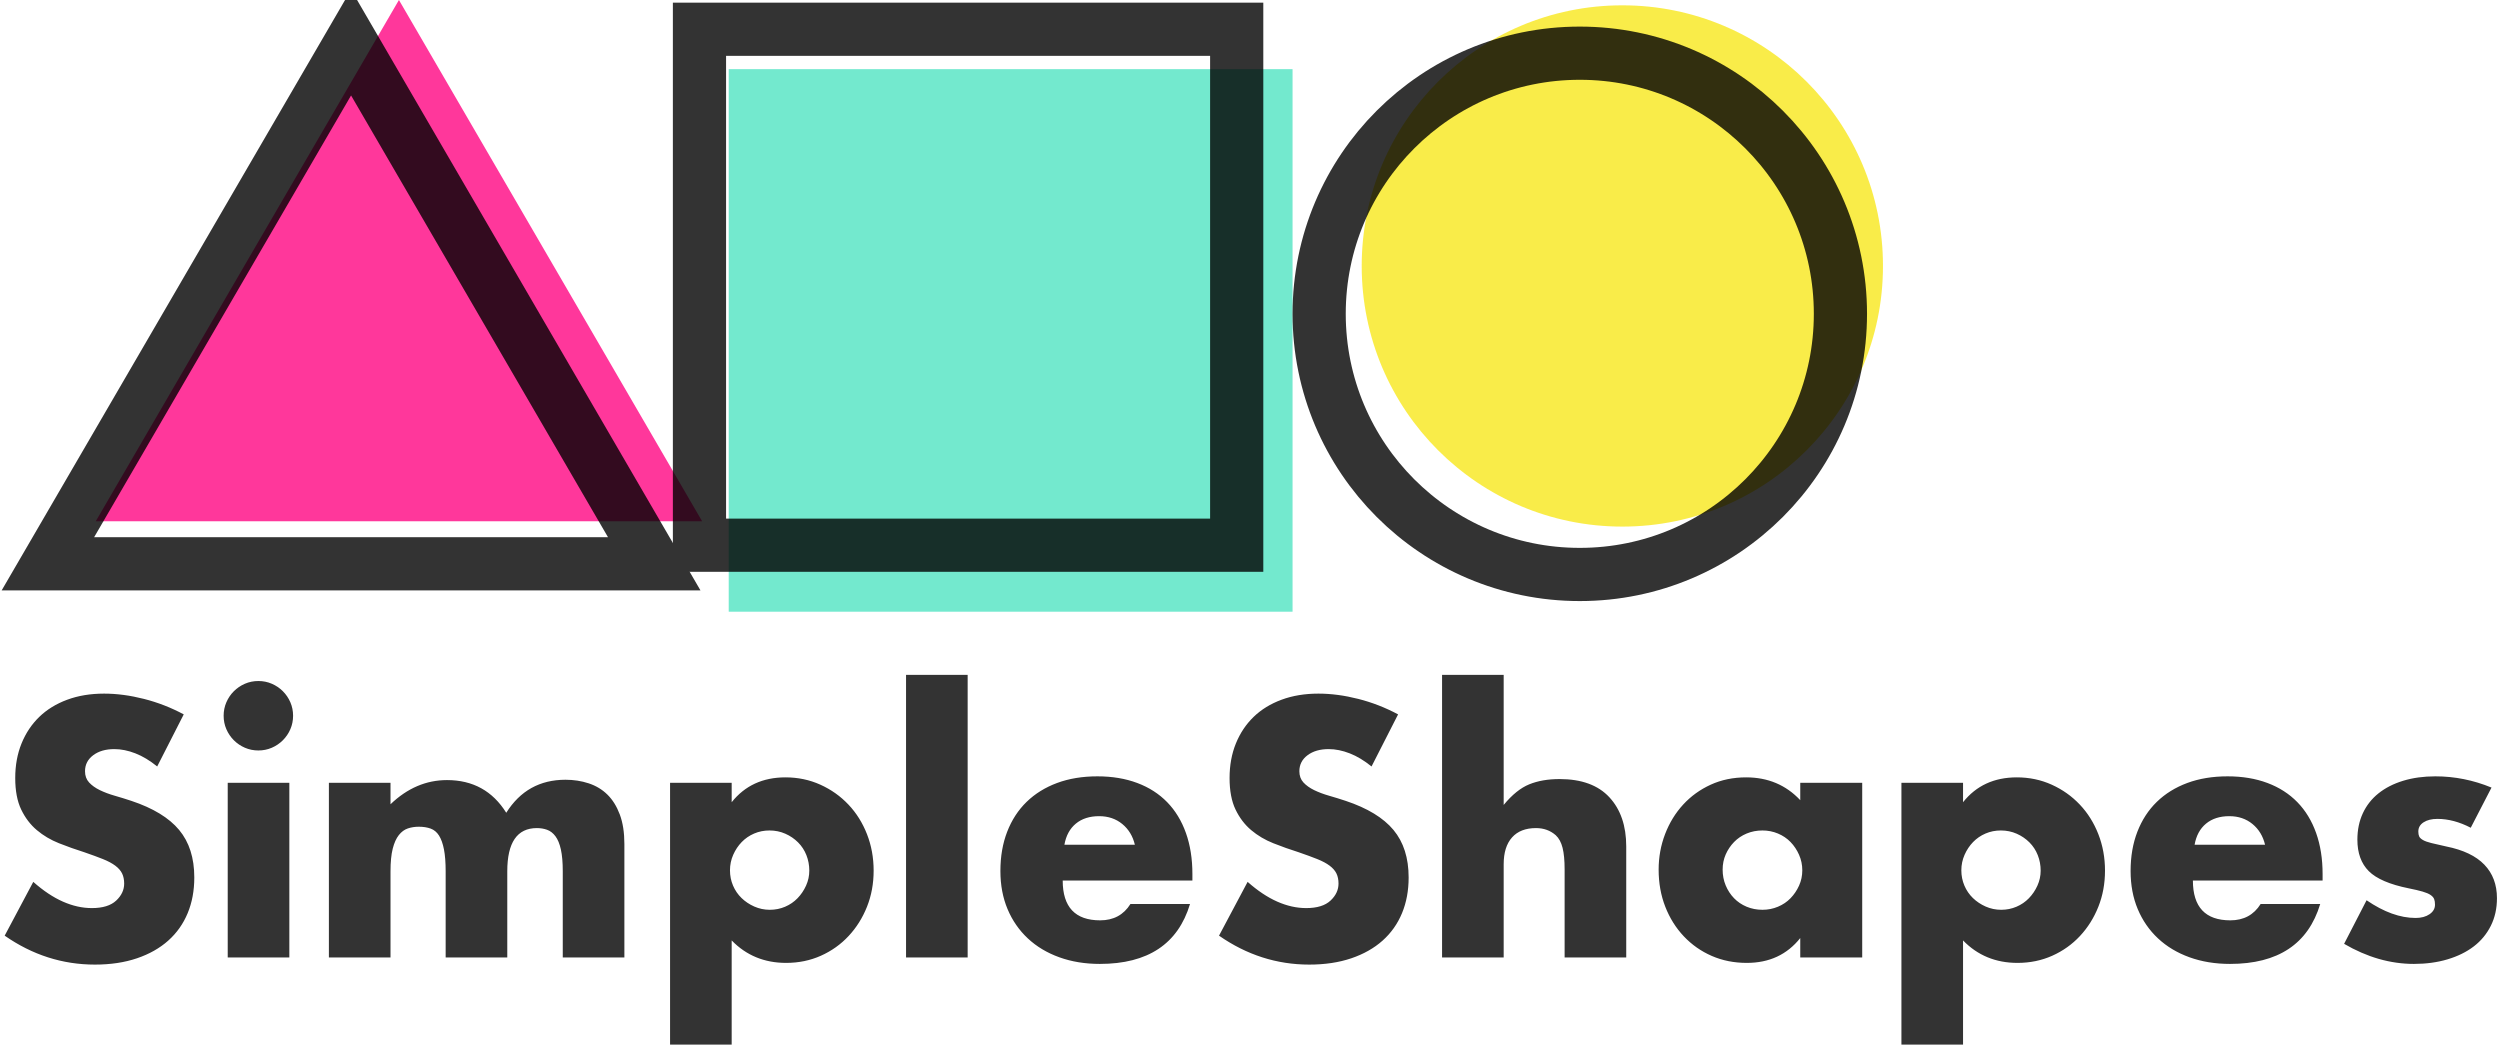
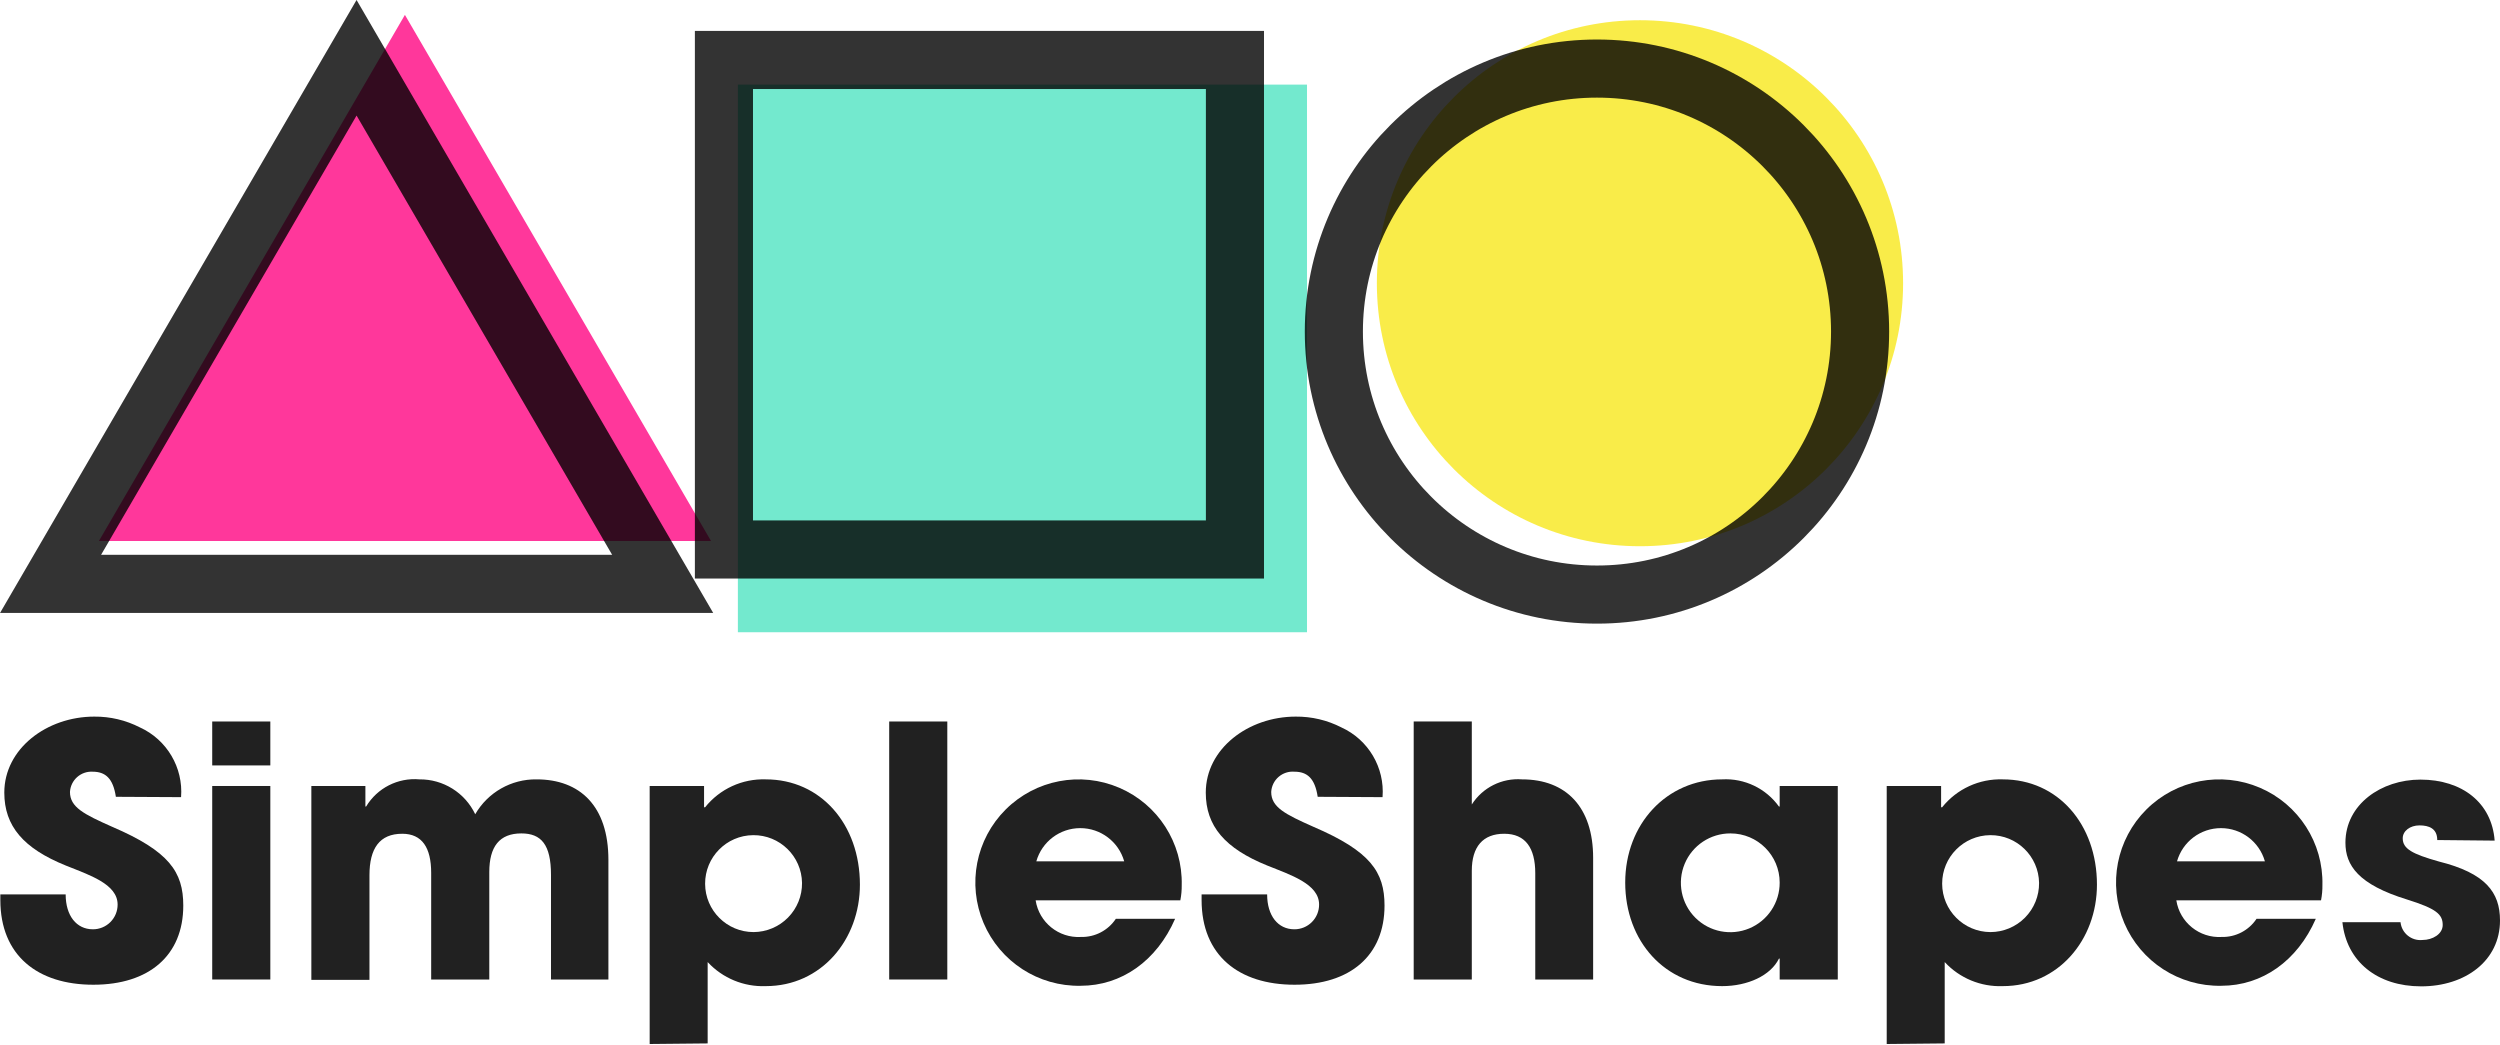
- <svg xmlns="http://www.w3.org/2000/svg" width="470px" height="197px" viewBox="0 0 470 197" version="1.1">
-   <defs />
-   <g id="Symbols" stroke="none" stroke-width="1" fill="none" fill-rule="evenodd">
-     <g id="logo" transform="translate(-2, 0)">
-       <g transform="translate(2, 0)">
-         <g id="Group-Copy-10" transform="translate(18, 0)" opacity="0.8">
-           <rect id="Rectangle" fill="#50E3C2" x="119" y="13" width="106" height="102" />
-           <circle id="Oval" fill="#F8E71C" cx="287" cy="50" r="49" />
-           <polygon id="Triangle" fill="#FF0582" points="57 0 114 98 0 98" />
-         </g>
-         <path d="M29.552,144.096 C28.187,142.987 26.821,142.165 25.456,141.632 C24.091,141.099 22.768,140.832 21.488,140.832 C19.867,140.832 18.544,141.216 17.52,141.984 C16.496,142.752 15.984,143.755 15.984,144.992 C15.984,145.845 16.24,146.549 16.752,147.104 C17.264,147.659 17.936,148.139 18.768,148.544 C19.6,148.949 20.539,149.301 21.584,149.6 C22.629,149.899 23.664,150.219 24.688,150.56 C28.784,151.925 31.781,153.749 33.68,156.032 C35.579,158.315 36.528,161.291 36.528,164.96 C36.528,167.435 36.112,169.675 35.28,171.68 C34.448,173.685 33.232,175.403 31.632,176.832 C30.032,178.261 28.069,179.371 25.744,180.16 C23.419,180.949 20.784,181.344 17.84,181.344 C11.739,181.344 6.085,179.531 0.88,175.904 L6.256,165.792 C8.133,167.456 9.989,168.693 11.824,169.504 C13.659,170.315 15.472,170.72 17.264,170.72 C19.312,170.72 20.837,170.251 21.84,169.312 C22.843,168.373 23.344,167.307 23.344,166.112 C23.344,165.387 23.216,164.757 22.96,164.224 C22.704,163.691 22.277,163.2 21.68,162.752 C21.083,162.304 20.304,161.888 19.344,161.504 C18.384,161.12 17.221,160.693 15.856,160.224 C14.235,159.712 12.645,159.147 11.088,158.528 C9.531,157.909 8.144,157.088 6.928,156.064 C5.712,155.04 4.731,153.749 3.984,152.192 C3.237,150.635 2.864,148.661 2.864,146.272 C2.864,143.883 3.259,141.717 4.048,139.776 C4.837,137.835 5.947,136.171 7.376,134.784 C8.805,133.397 10.555,132.32 12.624,131.552 C14.693,130.784 17.008,130.4 19.568,130.4 C21.957,130.4 24.453,130.731 27.056,131.392 C29.659,132.053 32.155,133.024 34.544,134.304 L29.552,144.096 Z M54.396,147.168 L54.396,180 L42.812,180 L42.812,147.168 L54.396,147.168 Z M42.044,134.56 C42.044,133.664 42.215,132.821 42.556,132.032 C42.897,131.243 43.367,130.549 43.964,129.952 C44.561,129.355 45.255,128.885 46.044,128.544 C46.833,128.203 47.676,128.032 48.572,128.032 C49.468,128.032 50.311,128.203 51.1,128.544 C51.889,128.885 52.583,129.355 53.18,129.952 C53.777,130.549 54.247,131.243 54.588,132.032 C54.929,132.821 55.1,133.664 55.1,134.56 C55.1,135.456 54.929,136.299 54.588,137.088 C54.247,137.877 53.777,138.571 53.18,139.168 C52.583,139.765 51.889,140.235 51.1,140.576 C50.311,140.917 49.468,141.088 48.572,141.088 C47.676,141.088 46.833,140.917 46.044,140.576 C45.255,140.235 44.561,139.765 43.964,139.168 C43.367,138.571 42.897,137.877 42.556,137.088 C42.215,136.299 42.044,135.456 42.044,134.56 Z M61.832,147.168 L73.416,147.168 L73.416,151.2 C76.573,148.171 80.115,146.656 84.04,146.656 C88.904,146.656 92.616,148.704 95.176,152.8 C97.779,148.661 101.491,146.592 106.312,146.592 C107.848,146.592 109.299,146.816 110.664,147.264 C112.029,147.712 113.203,148.416 114.184,149.376 C115.165,150.336 115.944,151.584 116.52,153.12 C117.096,154.656 117.384,156.512 117.384,158.688 L117.384,180 L105.8,180 L105.8,163.808 C105.8,162.144 105.683,160.779 105.448,159.712 C105.213,158.645 104.872,157.813 104.424,157.216 C103.976,156.619 103.453,156.213 102.856,156 C102.259,155.787 101.619,155.68 100.936,155.68 C97.224,155.68 95.368,158.389 95.368,163.808 L95.368,180 L83.784,180 L83.784,163.808 C83.784,162.144 83.677,160.768 83.464,159.68 C83.251,158.592 82.941,157.728 82.536,157.088 C82.131,156.448 81.608,156.011 80.968,155.776 C80.328,155.541 79.581,155.424 78.728,155.424 C78.003,155.424 77.32,155.531 76.68,155.744 C76.04,155.957 75.475,156.373 74.984,156.992 C74.493,157.611 74.109,158.464 73.832,159.552 C73.555,160.64 73.416,162.059 73.416,163.808 L73.416,180 L61.832,180 L61.832,147.168 Z M152.148,163.68 C152.148,162.656 151.967,161.685 151.604,160.768 C151.241,159.851 150.719,159.051 150.036,158.368 C149.353,157.685 148.553,157.141 147.636,156.736 C146.719,156.331 145.727,156.128 144.66,156.128 C143.636,156.128 142.676,156.32 141.78,156.704 C140.884,157.088 140.105,157.621 139.444,158.304 C138.783,158.987 138.249,159.787 137.844,160.704 C137.439,161.621 137.236,162.592 137.236,163.616 C137.236,164.64 137.428,165.6 137.812,166.496 C138.196,167.392 138.729,168.171 139.412,168.832 C140.095,169.493 140.895,170.027 141.812,170.432 C142.729,170.837 143.7,171.04 144.724,171.04 C145.748,171.04 146.708,170.848 147.604,170.464 C148.5,170.08 149.279,169.547 149.94,168.864 C150.601,168.181 151.135,167.392 151.54,166.496 C151.945,165.6 152.148,164.661 152.148,163.68 Z M137.556,196.384 L125.972,196.384 L125.972,147.168 L137.556,147.168 L137.556,150.816 C140.031,147.701 143.401,146.144 147.668,146.144 C150.015,146.144 152.201,146.603 154.228,147.52 C156.255,148.437 158.015,149.685 159.508,151.264 C161.001,152.843 162.164,154.699 162.996,156.832 C163.828,158.965 164.244,161.248 164.244,163.68 C164.244,166.112 163.828,168.373 162.996,170.464 C162.164,172.555 161.012,174.389 159.54,175.968 C158.068,177.547 156.329,178.784 154.324,179.68 C152.319,180.576 150.143,181.024 147.796,181.024 C143.7,181.024 140.287,179.616 137.556,176.8 L137.556,196.384 Z M181.92,126.88 L181.92,180 L170.336,180 L170.336,126.88 L181.92,126.88 Z M213.356,158.816 C212.972,157.195 212.183,155.893 210.988,154.912 C209.793,153.931 208.343,153.44 206.636,153.44 C204.844,153.44 203.383,153.909 202.252,154.848 C201.121,155.787 200.407,157.109 200.108,158.816 L213.356,158.816 Z M199.788,165.536 C199.788,170.528 202.135,173.024 206.828,173.024 C209.345,173.024 211.244,172 212.524,169.952 L223.724,169.952 C221.463,177.461 215.809,181.216 206.764,181.216 C203.991,181.216 201.452,180.8 199.148,179.968 C196.844,179.136 194.871,177.952 193.228,176.416 C191.585,174.88 190.316,173.045 189.42,170.912 C188.524,168.779 188.076,166.389 188.076,163.744 C188.076,161.013 188.503,158.549 189.356,156.352 C190.209,154.155 191.425,152.288 193.004,150.752 C194.583,149.216 196.492,148.032 198.732,147.2 C200.972,146.368 203.5,145.952 206.316,145.952 C209.089,145.952 211.585,146.368 213.804,147.2 C216.023,148.032 217.9,149.237 219.436,150.816 C220.972,152.395 222.145,154.325 222.956,156.608 C223.767,158.891 224.172,161.461 224.172,164.32 L224.172,165.536 L199.788,165.536 Z M257.848,144.096 C256.483,142.987 255.117,142.165 253.752,141.632 C252.387,141.099 251.064,140.832 249.784,140.832 C248.163,140.832 246.84,141.216 245.816,141.984 C244.792,142.752 244.28,143.755 244.28,144.992 C244.28,145.845 244.536,146.549 245.048,147.104 C245.56,147.659 246.232,148.139 247.064,148.544 C247.896,148.949 248.835,149.301 249.88,149.6 C250.925,149.899 251.96,150.219 252.984,150.56 C257.08,151.925 260.077,153.749 261.976,156.032 C263.875,158.315 264.824,161.291 264.824,164.96 C264.824,167.435 264.408,169.675 263.576,171.68 C262.744,173.685 261.528,175.403 259.928,176.832 C258.328,178.261 256.365,179.371 254.04,180.16 C251.715,180.949 249.08,181.344 246.136,181.344 C240.035,181.344 234.381,179.531 229.176,175.904 L234.552,165.792 C236.429,167.456 238.285,168.693 240.12,169.504 C241.955,170.315 243.768,170.72 245.56,170.72 C247.608,170.72 249.133,170.251 250.136,169.312 C251.139,168.373 251.64,167.307 251.64,166.112 C251.64,165.387 251.512,164.757 251.256,164.224 C251,163.691 250.573,163.2 249.976,162.752 C249.379,162.304 248.6,161.888 247.64,161.504 C246.68,161.12 245.517,160.693 244.152,160.224 C242.531,159.712 240.941,159.147 239.384,158.528 C237.827,157.909 236.44,157.088 235.224,156.064 C234.008,155.04 233.027,153.749 232.28,152.192 C231.533,150.635 231.16,148.661 231.16,146.272 C231.16,143.883 231.555,141.717 232.344,139.776 C233.133,137.835 234.243,136.171 235.672,134.784 C237.101,133.397 238.851,132.32 240.92,131.552 C242.989,130.784 245.304,130.4 247.864,130.4 C250.253,130.4 252.749,130.731 255.352,131.392 C257.955,132.053 260.451,133.024 262.84,134.304 L257.848,144.096 Z M271.108,126.88 L282.692,126.88 L282.692,151.328 C284.271,149.408 285.871,148.117 287.492,147.456 C289.113,146.795 291.012,146.464 293.188,146.464 C297.327,146.464 300.452,147.605 302.564,149.888 C304.676,152.171 305.732,155.253 305.732,159.136 L305.732,180 L294.148,180 L294.148,163.424 C294.148,161.76 294.02,160.416 293.764,159.392 C293.508,158.368 293.081,157.579 292.484,157.024 C291.46,156.128 290.223,155.68 288.772,155.68 C286.809,155.68 285.305,156.267 284.26,157.44 C283.215,158.613 282.692,160.288 282.692,162.464 L282.692,180 L271.108,180 L271.108,126.88 Z M323.856,163.488 C323.856,164.555 324.048,165.547 324.432,166.464 C324.816,167.381 325.339,168.181 326,168.864 C326.661,169.547 327.451,170.08 328.368,170.464 C329.285,170.848 330.277,171.04 331.344,171.04 C332.368,171.04 333.339,170.848 334.256,170.464 C335.173,170.08 335.963,169.547 336.624,168.864 C337.285,168.181 337.819,167.392 338.224,166.496 C338.629,165.6 338.832,164.64 338.832,163.616 C338.832,162.592 338.629,161.621 338.224,160.704 C337.819,159.787 337.285,158.987 336.624,158.304 C335.963,157.621 335.173,157.088 334.256,156.704 C333.339,156.32 332.368,156.128 331.344,156.128 C330.277,156.128 329.285,156.32 328.368,156.704 C327.451,157.088 326.661,157.621 326,158.304 C325.339,158.987 324.816,159.765 324.432,160.64 C324.048,161.515 323.856,162.464 323.856,163.488 Z M338.448,147.168 L350.096,147.168 L350.096,180 L338.448,180 L338.448,176.352 C335.973,179.467 332.624,181.024 328.4,181.024 C326.011,181.024 323.813,180.587 321.808,179.712 C319.803,178.837 318.053,177.611 316.56,176.032 C315.067,174.453 313.904,172.597 313.072,170.464 C312.24,168.331 311.824,166.005 311.824,163.488 C311.824,161.141 312.229,158.912 313.04,156.8 C313.851,154.688 314.981,152.843 316.432,151.264 C317.883,149.685 319.611,148.437 321.616,147.52 C323.621,146.603 325.84,146.144 328.272,146.144 C332.368,146.144 335.76,147.573 338.448,150.432 L338.448,147.168 Z M383.644,163.68 C383.644,162.656 383.463,161.685 383.1,160.768 C382.737,159.851 382.215,159.051 381.532,158.368 C380.849,157.685 380.049,157.141 379.132,156.736 C378.215,156.331 377.223,156.128 376.156,156.128 C375.132,156.128 374.172,156.32 373.276,156.704 C372.38,157.088 371.601,157.621 370.94,158.304 C370.279,158.987 369.745,159.787 369.34,160.704 C368.935,161.621 368.732,162.592 368.732,163.616 C368.732,164.64 368.924,165.6 369.308,166.496 C369.692,167.392 370.225,168.171 370.908,168.832 C371.591,169.493 372.391,170.027 373.308,170.432 C374.225,170.837 375.196,171.04 376.22,171.04 C377.244,171.04 378.204,170.848 379.1,170.464 C379.996,170.08 380.775,169.547 381.436,168.864 C382.097,168.181 382.631,167.392 383.036,166.496 C383.441,165.6 383.644,164.661 383.644,163.68 Z M369.052,196.384 L357.468,196.384 L357.468,147.168 L369.052,147.168 L369.052,150.816 C371.527,147.701 374.897,146.144 379.164,146.144 C381.511,146.144 383.697,146.603 385.724,147.52 C387.751,148.437 389.511,149.685 391.004,151.264 C392.497,152.843 393.66,154.699 394.492,156.832 C395.324,158.965 395.74,161.248 395.74,163.68 C395.74,166.112 395.324,168.373 394.492,170.464 C393.66,172.555 392.508,174.389 391.036,175.968 C389.564,177.547 387.825,178.784 385.82,179.68 C383.815,180.576 381.639,181.024 379.292,181.024 C375.196,181.024 371.783,179.616 369.052,176.8 L369.052,196.384 Z M425.832,158.816 C425.448,157.195 424.659,155.893 423.464,154.912 C422.269,153.931 420.819,153.44 419.112,153.44 C417.32,153.44 415.859,153.909 414.728,154.848 C413.597,155.787 412.883,157.109 412.584,158.816 L425.832,158.816 Z M412.264,165.536 C412.264,170.528 414.611,173.024 419.304,173.024 C421.821,173.024 423.72,172 425,169.952 L436.2,169.952 C433.939,177.461 428.285,181.216 419.24,181.216 C416.467,181.216 413.928,180.8 411.624,179.968 C409.32,179.136 407.347,177.952 405.704,176.416 C404.061,174.88 402.792,173.045 401.896,170.912 C401,168.779 400.552,166.389 400.552,163.744 C400.552,161.013 400.979,158.549 401.832,156.352 C402.685,154.155 403.901,152.288 405.48,150.752 C407.059,149.216 408.968,148.032 411.208,147.2 C413.448,146.368 415.976,145.952 418.792,145.952 C421.565,145.952 424.061,146.368 426.28,147.2 C428.499,148.032 430.376,149.237 431.912,150.816 C433.448,152.395 434.621,154.325 435.432,156.608 C436.243,158.891 436.648,161.461 436.648,164.32 L436.648,165.536 L412.264,165.536 Z M464.5,155.616 C462.367,154.507 460.276,153.952 458.228,153.952 C457.161,153.952 456.297,154.165 455.636,154.592 C454.975,155.019 454.644,155.595 454.644,156.32 C454.644,156.704 454.697,157.013 454.804,157.248 C454.911,157.483 455.145,157.707 455.508,157.92 C455.871,158.133 456.404,158.325 457.108,158.496 C457.812,158.667 458.74,158.88 459.892,159.136 C463.092,159.776 465.481,160.917 467.06,162.56 C468.639,164.203 469.428,166.304 469.428,168.864 C469.428,170.784 469.044,172.512 468.276,174.048 C467.508,175.584 466.441,176.875 465.076,177.92 C463.711,178.965 462.068,179.776 460.148,180.352 C458.228,180.928 456.116,181.216 453.812,181.216 C449.375,181.216 445.001,179.957 440.692,177.44 L444.916,169.248 C448.159,171.467 451.231,172.576 454.132,172.576 C455.199,172.576 456.073,172.341 456.756,171.872 C457.439,171.403 457.78,170.805 457.78,170.08 C457.78,169.653 457.727,169.301 457.62,169.024 C457.513,168.747 457.289,168.491 456.948,168.256 C456.607,168.021 456.105,167.808 455.444,167.616 C454.783,167.424 453.919,167.221 452.852,167.008 C449.268,166.283 446.761,165.205 445.332,163.776 C443.903,162.347 443.188,160.373 443.188,157.856 C443.188,156.021 443.529,154.368 444.212,152.896 C444.895,151.424 445.876,150.176 447.156,149.152 C448.436,148.128 449.983,147.339 451.796,146.784 C453.609,146.229 455.625,145.952 457.844,145.952 C461.471,145.952 464.991,146.656 468.404,148.064 L464.5,155.616 Z" id="SimpleShapes" fill="#333333" />
-         <g id="Group-Copy-11" transform="translate(9, 3)" opacity="0.8" stroke="#000000" stroke-width="10">
-           <rect id="Rectangle" x="122.5" y="2.5" width="101" height="97" />
-           <circle id="Oval" cx="288" cy="56" r="49" />
-           <polygon id="Triangle" points="57 5 114 103 0 103" />
+ <svg xmlns="http://www.w3.org/2000/svg" id="Layer_1" data-name="Layer 1" viewBox="0 0 215.11 89.83">
+   <defs>
+     <style>.cls-1{opacity:0.8;}.cls-2{fill:#50e3c2;}.cls-3{fill:#f8e71c;}.cls-4{fill:#ff0582;fill-rule:evenodd;}.cls-5{isolation:isolate;}.cls-6{fill:#212121;}.cls-7{fill:none;stroke:#000;stroke-width:5px;}</style>
+   </defs>
+   <g id="Page-1">
+     <g id="Desktop-Copy-2">
+       <g id="logo">
+         <g id="logo-copy-2">
+           <g id="Group-Copy-10" class="cls-1">
+             <rect id="Rectangle" class="cls-2" x="63.49" y="7.28" width="48.97" height="47.12" />
+             <ellipse id="Oval" class="cls-3" cx="141.11" cy="24.37" rx="22.64" ry="22.63" />
+             <polygon id="Triangle" class="cls-4" points="34.84 1.28 61.18 46.55 8.51 46.55 34.84 1.28" />
+           </g>
+           <g id="SimpleShapes" class="cls-5">
+             <g class="cls-5">
+               <path class="cls-6" d="M10.71,69.28c-.24-1.59-.9-2.16-2-2.16a1.85,1.85,0,0,0-1.95,1.74c0,1.32,1.2,1.92,3.63,3,4.89,2.1,6.12,3.87,6.12,6.78,0,4.29-2.94,6.81-7.74,6.81s-8-2.52-8-7.29v-.48H6.39c0,1.83.93,3,2.34,3a2.12,2.12,0,0,0,2.13-2.13c0-1.77-2.46-2.55-4.47-3.36-3.63-1.47-5.28-3.39-5.28-6.27,0-3.78,3.66-6.54,7.74-6.54a8.44,8.44,0,0,1,3.93.93,6.08,6.08,0,0,1,3.54,6Z" transform="translate(-0.74 -0.72)" />
+               <path class="cls-6" d="M19,66.58V62.8h5v3.78ZM19,85V68.35h5V85Z" transform="translate(-0.74 -0.72)" />
+               <path class="cls-6" d="M48.15,85V76c0-2.61-.84-3.57-2.55-3.57-1.89,0-2.76,1.14-2.76,3.33V85h-5V75.82c0-2.16-.78-3.36-2.49-3.36-1.95,0-2.82,1.26-2.82,3.57v9h-5V68.35h4.65v1.77h.06a4.86,4.86,0,0,1,4.59-2.34,5.26,5.26,0,0,1,4.8,3,6,6,0,0,1,5.28-3c3.72,0,6.18,2.28,6.18,6.93V85Z" transform="translate(-0.74 -0.72)" />
+               <path class="cls-6" d="M56.64,90.55V68.35h4.68v1.83h.09a6.41,6.41,0,0,1,5.22-2.4c4.74,0,8.1,3.87,8.1,9.06,0,4.74-3.33,8.73-8.1,8.73a6.47,6.47,0,0,1-5-2.07v7ZM69.75,76.69a4.17,4.17,0,1,0-4.17,4.23A4.19,4.19,0,0,0,69.75,76.69Z" transform="translate(-0.74 -0.72)" />
+               <path class="cls-6" d="M77.25,85V62.8h5V85Z" transform="translate(-0.74 -0.72)" />
+               <path class="cls-6" d="M89.85,78.19a3.73,3.73,0,0,0,3.9,3.15,3.5,3.5,0,0,0,3-1.56h5.1c-1.59,3.63-4.62,5.76-8.13,5.76a8.88,8.88,0,1,1,8.7-8.67,6.36,6.36,0,0,1-.12,1.32Zm7.62-3.36a3.93,3.93,0,0,0-7.56,0Z" transform="translate(-0.74 -0.72)" />
+               <path class="cls-6" d="M114.12,69.28c-.24-1.59-.9-2.16-2-2.16a1.85,1.85,0,0,0-2,1.74c0,1.32,1.2,1.92,3.63,3,4.89,2.1,6.12,3.87,6.12,6.78,0,4.29-2.94,6.81-7.74,6.81s-8-2.52-8-7.29v-.48h5.64c0,1.83.93,3,2.34,3a2.12,2.12,0,0,0,2.13-2.13c0-1.77-2.46-2.55-4.47-3.36-3.63-1.47-5.28-3.39-5.28-6.27,0-3.78,3.66-6.54,7.74-6.54a8.44,8.44,0,0,1,3.93.93,6.08,6.08,0,0,1,3.54,6Z" transform="translate(-0.74 -0.72)" />
+               <path class="cls-6" d="M132.84,85V75.85c0-2.16-.84-3.39-2.67-3.39s-2.79,1.11-2.79,3.18V85h-5V62.8h5v7.14a4.7,4.7,0,0,1,4.32-2.16c3.81,0,6.12,2.4,6.12,6.75V85Z" transform="translate(-0.74 -0.72)" />
+               <path class="cls-6" d="M153.87,85V83.2h-.06c-.72,1.47-2.7,2.37-4.89,2.37-4.92,0-8.34-3.87-8.34-8.91s3.57-8.88,8.34-8.88a5.64,5.64,0,0,1,4.89,2.34h.06V68.35h5V85Zm0-8.34a4.23,4.23,0,0,0-4.23-4.23,4.25,4.25,0,1,0,4.23,4.23Z" transform="translate(-0.74 -0.72)" />
+               <path class="cls-6" d="M163.08,90.55V68.35h4.68v1.83h.09a6.41,6.41,0,0,1,5.22-2.4c4.74,0,8.1,3.87,8.1,9.06,0,4.74-3.33,8.73-8.1,8.73a6.47,6.47,0,0,1-5-2.07v7Zm13.11-13.86A4.17,4.17,0,1,0,172,80.92,4.19,4.19,0,0,0,176.19,76.69Z" transform="translate(-0.74 -0.72)" />
+               <path class="cls-6" d="M188,78.19a3.73,3.73,0,0,0,3.9,3.15,3.5,3.5,0,0,0,3-1.56H200c-1.59,3.63-4.62,5.76-8.13,5.76a8.88,8.88,0,1,1,8.7-8.67,6.36,6.36,0,0,1-.12,1.32Zm7.62-3.36a3.93,3.93,0,0,0-7.56,0Z" transform="translate(-0.74 -0.72)" />
+               <path class="cls-6" d="M210.45,73c0-1-.72-1.26-1.53-1.26s-1.44.48-1.44,1.11c0,.9.81,1.35,3.12,2,4,1,5.25,2.64,5.25,5.07,0,3.48-3,5.67-6.78,5.67s-6.42-2.13-6.78-5.52h5a1.72,1.72,0,0,0,1.89,1.53c.87,0,1.74-.51,1.74-1.29,0-.93-.57-1.41-3.06-2.19-4.2-1.29-5.31-2.94-5.31-4.89,0-3.3,3.09-5.43,6.45-5.43,3.6,0,6.15,2,6.39,5.25Z" transform="translate(-0.74 -0.72)" />
+             </g>
+           </g>
+           <g id="Group-Copy-11" class="cls-1">
+             <rect class="cls-7" x="62.29" y="5.16" width="43.97" height="42.12" />
+             <ellipse class="cls-7" cx="137.41" cy="28.53" rx="22.64" ry="22.63" />
+             <polygon class="cls-7" points="30.68 4.97 57.02 50.24 4.35 50.24 30.68 4.97" />
+           </g>
        </g>
      </g>
    </g>
  </g>
</svg>
